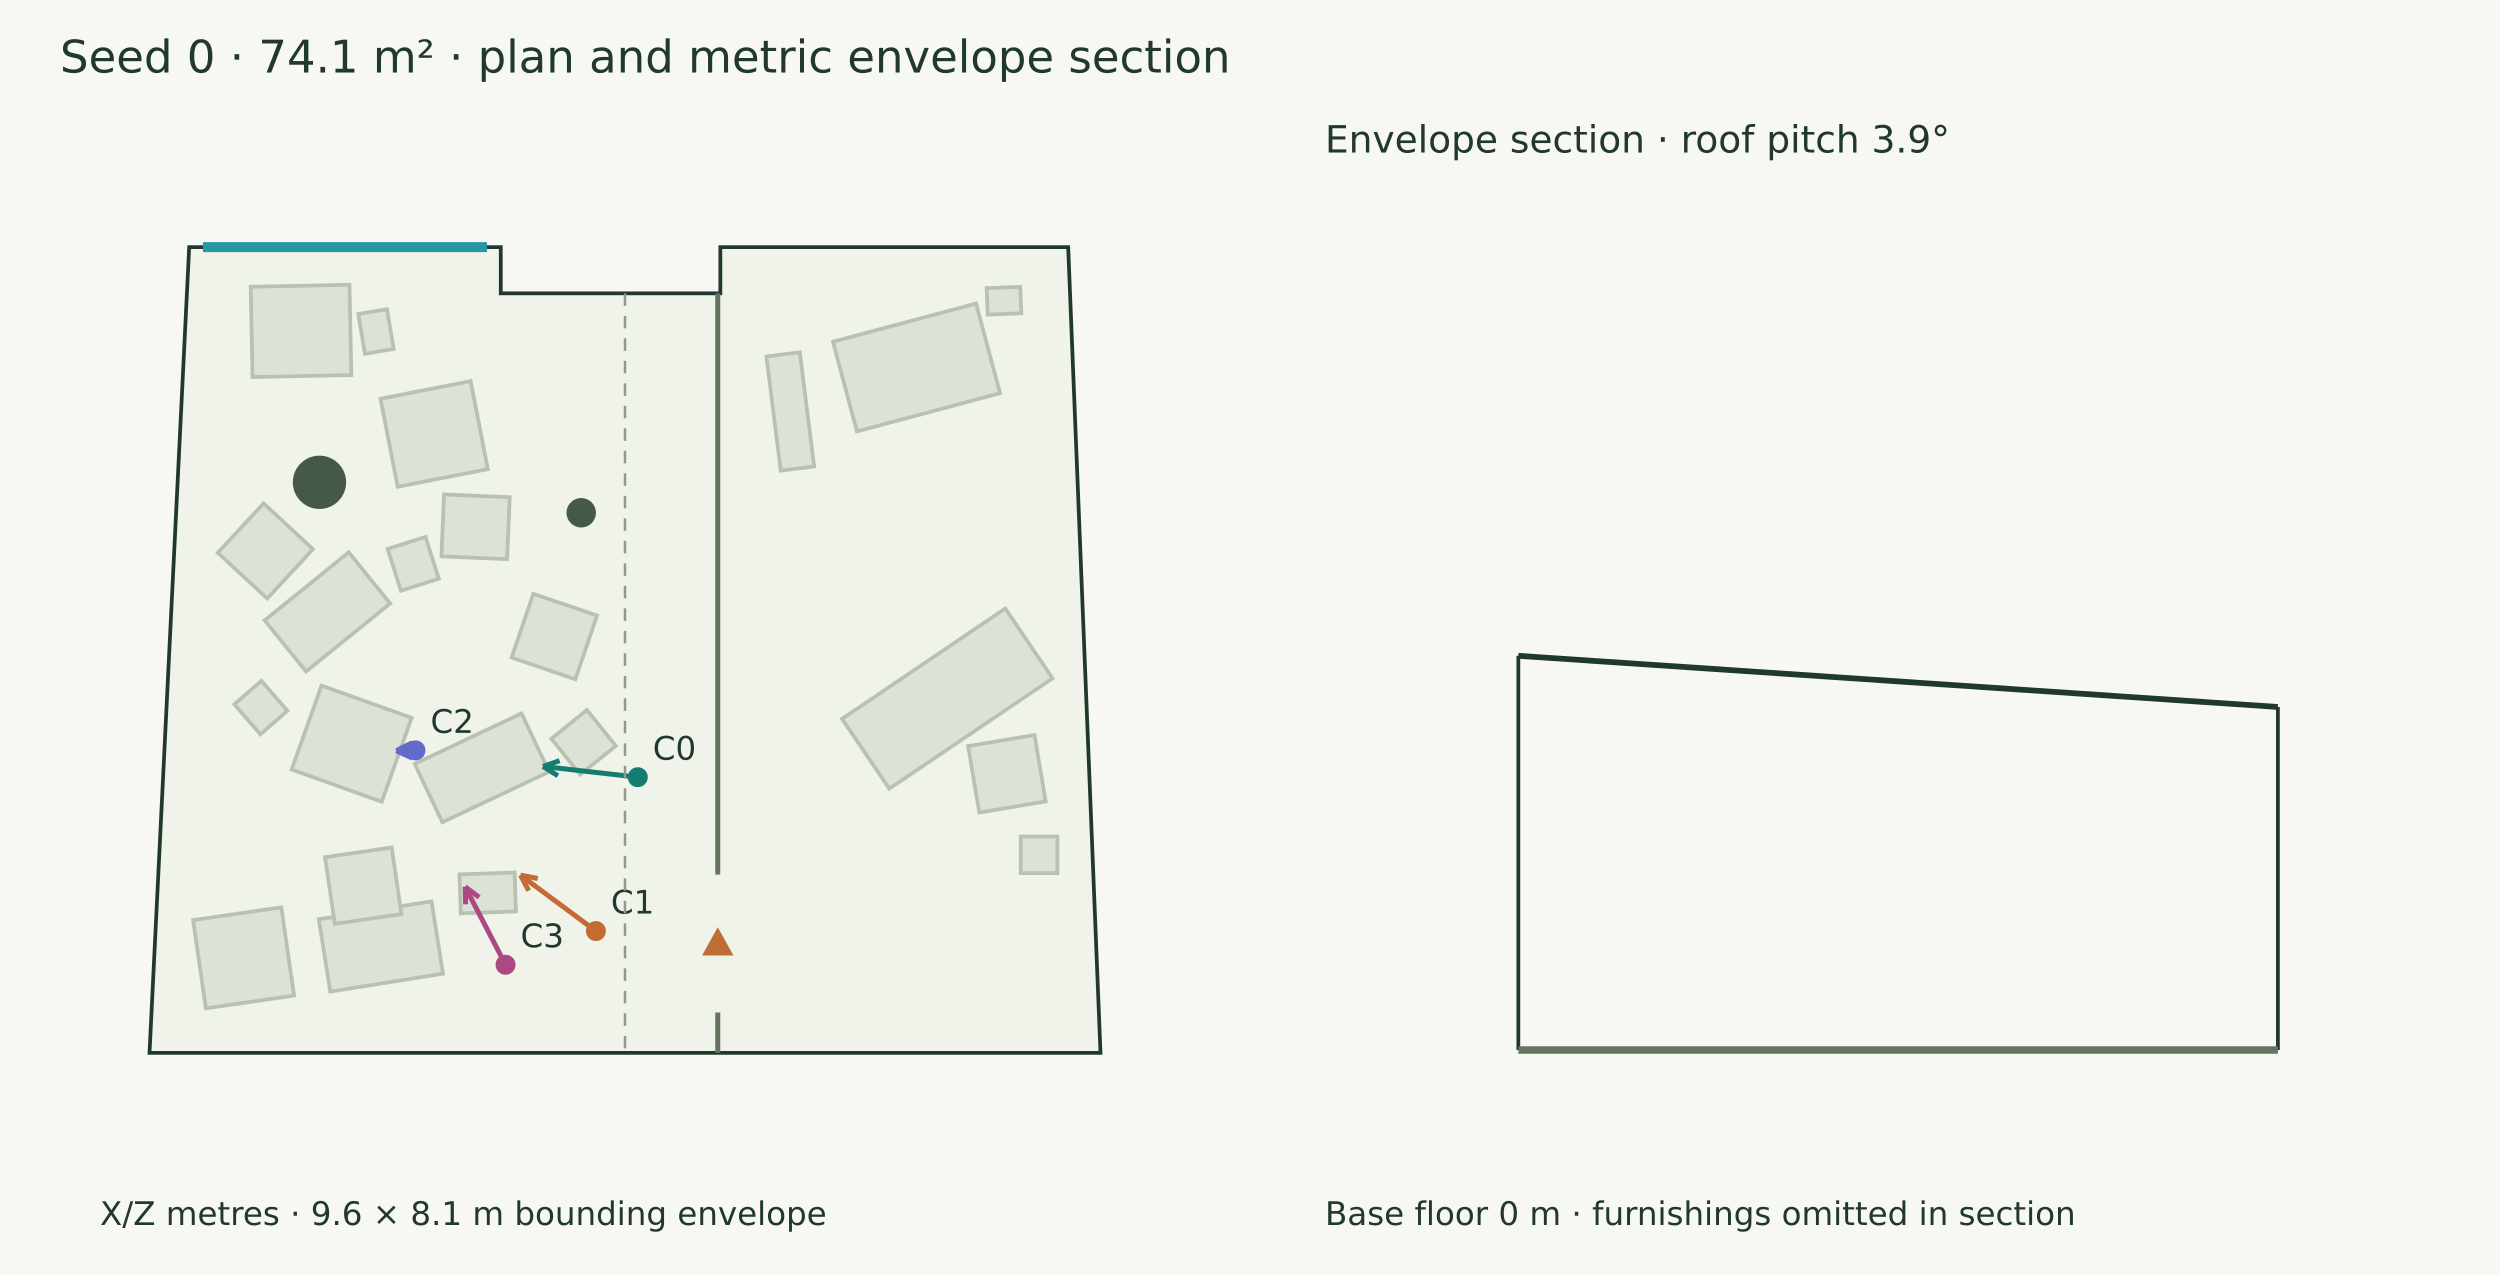
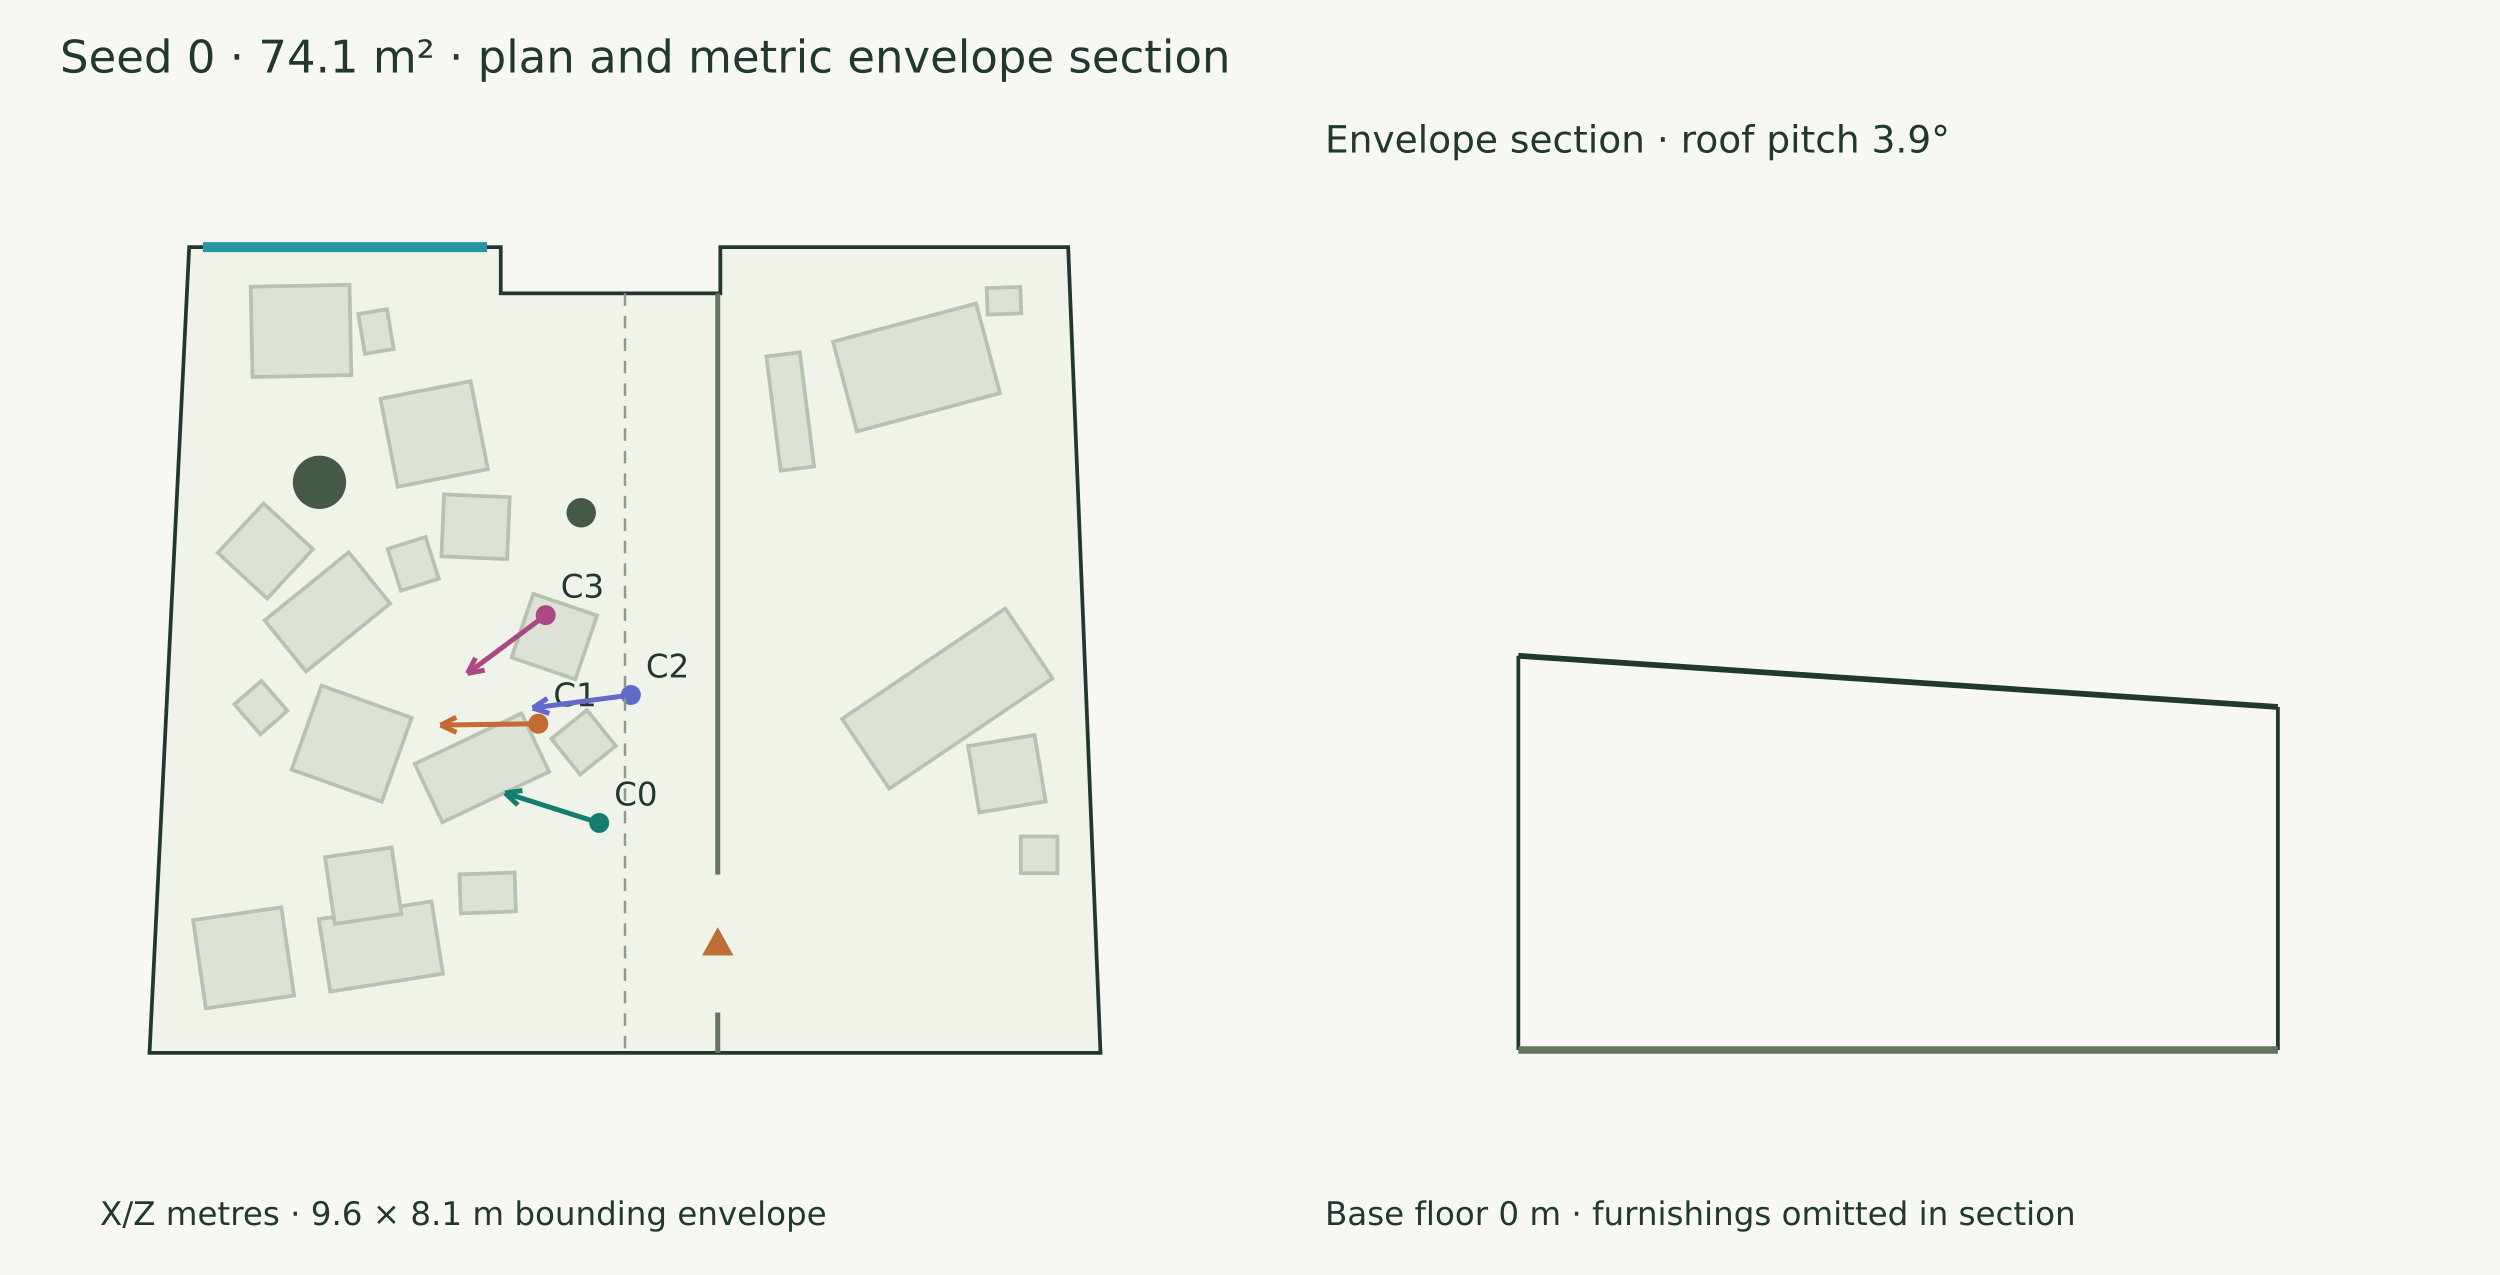
<svg xmlns="http://www.w3.org/2000/svg" width="1000" height="510" viewBox="0 0 1000 510">
  <rect width="100%" height="100%" fill="#f7f8f3" />
  <g font-family="DejaVu Sans" fill="#20382e">
    <text x="24.000" y="29.000" font-size="18">Seed 0 · 74.1 m² · plan and metric envelope section</text>
    <polygon points="75.672,98.846 200.308,98.846 200.308,117.336 288.138,117.336 288.138,98.846 427.272,98.846 440.194,421.154 59.806,421.154" fill="#eff3e9" stroke="#20382e" stroke-width="1.5" />
    <polygon points="219.638,308.702 176.926,328.887 165.893,305.539 208.605,285.354" fill="#dce3d6" stroke="#b7c2b0" stroke-width="1.5" />
    <polygon points="238.817,246.216 230.135,271.715 204.637,263.033 213.319,237.534" fill="#dce3d6" stroke="#b7c2b0" stroke-width="1.5" />
    <polygon points="164.672,287.132 152.693,320.689 116.640,307.819 128.619,274.262" fill="#dce3d6" stroke="#b7c2b0" stroke-width="1.5" />
    <polygon points="156.060,241.387 122.421,268.607 105.858,248.138 139.498,220.918" fill="#dce3d6" stroke="#b7c2b0" stroke-width="1.5" />
    <polygon points="125.190,219.659 106.879,239.414 87.124,221.103 105.435,201.348" fill="#dce3d6" stroke="#b7c2b0" stroke-width="1.5" />
    <polygon points="177.201,389.460 132.117,396.633 127.516,367.711 172.600,360.539" fill="#dce3d6" stroke="#b7c2b0" stroke-width="1.5" />
    <polygon points="160.569,365.638 133.917,369.539 130.015,342.887 156.667,338.986" fill="#dce3d6" stroke="#b7c2b0" stroke-width="1.5" />
    <polygon points="143.298,125.618 154.788,123.669 157.486,139.578 145.996,141.526" fill="#dce3d6" stroke="#b7c2b0" stroke-width="1.5" />
    <polygon points="336.831,287.545 402.112,243.394 421.008,271.333 355.726,315.484" fill="#dce3d6" stroke="#b7c2b0" stroke-width="1.5" />
    <polygon points="391.691,325.007 387.247,298.440 413.814,293.997 418.258,320.564" fill="#dce3d6" stroke="#b7c2b0" stroke-width="1.5" />
    <polygon points="333.187,136.699 390.420,121.406 400.005,157.275 342.772,172.569" fill="#dce3d6" stroke="#b7c2b0" stroke-width="1.5" />
    <polygon points="394.650,115.262 408.084,114.722 408.509,125.306 395.076,125.846" fill="#dce3d6" stroke="#b7c2b0" stroke-width="1.5" />
    <polygon points="319.918,140.915 325.658,186.582 312.295,188.262 306.555,142.595" fill="#dce3d6" stroke="#b7c2b0" stroke-width="1.5" />
    <polygon points="82.342,403.316 77.248,368.032 112.532,362.937 117.627,398.222" fill="#dce3d6" stroke="#b7c2b0" stroke-width="1.5" />
    <polygon points="408.306,334.602 422.963,334.602 422.963,349.259 408.306,349.259" fill="#dce3d6" stroke="#b7c2b0" stroke-width="1.5" />
    <polygon points="206.373,364.564 184.317,365.328 183.778,349.751 205.833,348.987" fill="#dce3d6" stroke="#b7c2b0" stroke-width="1.5" />
    <polygon points="114.981,284.323 104.149,293.731 93.728,281.733 104.561,272.325" fill="#dce3d6" stroke="#b7c2b0" stroke-width="1.5" />
    <polygon points="246.313,298.355 232.066,309.815 220.532,295.476 234.779,284.016" fill="#dce3d6" stroke="#b7c2b0" stroke-width="1.5" />
    <polygon points="101.010,150.814 100.282,114.705 139.803,113.908 140.531,150.017" fill="#dce3d6" stroke="#b7c2b0" stroke-width="1.5" />
    <polygon points="170.206,214.763 175.500,231.485 160.355,236.279 155.061,219.558" fill="#dce3d6" stroke="#b7c2b0" stroke-width="1.5" />
    <polygon points="177.632,197.774 203.894,198.900 202.833,223.666 176.571,222.540" fill="#dce3d6" stroke="#b7c2b0" stroke-width="1.5" />
    <polygon points="152.195,159.484 188.251,152.444 195.126,187.658 159.071,194.698" fill="#dce3d6" stroke="#b7c2b0" stroke-width="1.5" />
    <circle cx="232.488" cy="205.104" r="5.888" fill="#45594a" />
    <circle cx="127.786" cy="192.922" r="10.661" fill="#45594a" />
    <path d="M287.105,117.336 L287.105,349.840" stroke="#65745f" stroke-width="2" fill="none" />
    <path d="M287.105,405.014 L287.105,421.154" stroke="#65745f" stroke-width="2" fill="none" />
    <polygon points="287.105,372.427 282.105,381.427 292.105,381.427" fill="#bc6e35" stroke="#bc6e35" stroke-width="1.5" />
    <path d="M81.183,98.846 L194.796,98.846" stroke="#2797a5" stroke-width="4" fill="none" />
-     <path d="M255.110,310.886 L217.221,306.572" stroke="#147d70" stroke-width="2" fill="none" />
-     <path d="M217.221,306.572 L223.828,304.260" stroke="#147d70" stroke-width="2" fill="none" />
-     <path d="M217.221,306.572 L223.139,310.310" stroke="#147d70" stroke-width="2" fill="none" />
-     <circle cx="255.11" cy="310.886" r="4" fill="#147d70" />
-     <text x="261.110" y="303.886" font-size="13">C0</text>
-     <path d="M238.361,372.422 L208.218,350.082" stroke="#c56a33" stroke-width="2" fill="none" />
-     <path d="M208.218,350.082 L215.094,351.389" stroke="#c56a33" stroke-width="2" fill="none" />
-     <path d="M208.218,350.082 L211.469,356.281" stroke="#c56a33" stroke-width="2" fill="none" />
-     <circle cx="238.361" cy="372.422" r="4" fill="#c56a33" />
-     <text x="244.361" y="365.422" font-size="13">C1</text>
-     <path d="M166.191,300.155 L158.527,300.271" stroke="#626aca" stroke-width="2" fill="none" />
-     <path d="M158.527,300.271 L164.783,297.131" stroke="#626aca" stroke-width="2" fill="none" />
-     <path d="M158.527,300.271 L164.876,303.220" stroke="#626aca" stroke-width="2" fill="none" />
-     <circle cx="166.191" cy="300.155" r="4" fill="#626aca" />
-     <text x="172.191" y="293.155" font-size="13">C2</text>
-     <path d="M202.221,385.899 L186.052,354.725" stroke="#aa4984" stroke-width="2" fill="none" />
-     <path d="M186.052,354.725 L191.657,358.919" stroke="#aa4984" stroke-width="2" fill="none" />
-     <path d="M186.052,354.725 L186.252,361.723" stroke="#aa4984" stroke-width="2" fill="none" />
-     <circle cx="202.221" cy="385.899" r="4" fill="#aa4984" />
-     <text x="208.221" y="378.899" font-size="13">C3</text>
+     <path d="M239.677,329.184 L202.054,317.188" stroke="#147d70" stroke-width="2" fill="none" />
+     <path d="M202.054,317.188 L208.984,316.202" stroke="#147d70" stroke-width="2" fill="none" />
+     <path d="M202.054,317.188 L207.135,322.004" stroke="#147d70" stroke-width="2" fill="none" />
+     <circle cx="239.677" cy="329.184" r="4" fill="#147d70" />
+     <text x="245.677" y="322.184" font-size="13">C0</text>
+     <path d="M215.336,289.498 L176.228,290.026" stroke="#c56a33" stroke-width="2" fill="none" />
+     <path d="M176.228,290.026 L182.490,286.897" stroke="#c56a33" stroke-width="2" fill="none" />
+     <path d="M176.228,290.026 L182.572,292.986" stroke="#c56a33" stroke-width="2" fill="none" />
+     <circle cx="215.336" cy="289.498" r="4" fill="#c56a33" />
+     <text x="221.336" y="282.498" font-size="13">C1</text>
+     <path d="M252.350,277.992 L213.086,283.196" stroke="#626aca" stroke-width="2" fill="none" />
+     <path d="M213.086,283.196 L218.935,279.350" stroke="#626aca" stroke-width="2" fill="none" />
+     <path d="M213.086,283.196 L219.735,285.386" stroke="#626aca" stroke-width="2" fill="none" />
+     <circle cx="252.35" cy="277.992" r="4" fill="#626aca" />
+     <text x="258.350" y="270.992" font-size="13">C2</text>
+     <path d="M218.289,246.059 L186.989,269.365" stroke="#aa4984" stroke-width="2" fill="none" />
+     <path d="M186.989,269.365 L190.226,263.159" stroke="#aa4984" stroke-width="2" fill="none" />
+     <path d="M186.989,269.365 L193.863,268.043" stroke="#aa4984" stroke-width="2" fill="none" />
+     <circle cx="218.289" cy="246.059" r="4" fill="#aa4984" />
+     <text x="224.289" y="239.059" font-size="13">C3</text>
    <text x="40.000" y="490.000" font-size="13">X/Z metres · 9.6 × 8.1 m bounding envelope</text>
    <path d="M250.000,117.336 L250.000,421.154" stroke="#909a8b" stroke-width="1" stroke-dasharray="5 4" fill="none" />
    <path d="M607.336,262.332 L911.154,282.795" stroke="#20382e" stroke-width="2.3" fill="none" />
    <path d="M607.336,420.000 L607.336,262.332" stroke="#20382e" stroke-width="1.5" fill="none" />
    <path d="M911.154,420.000 L911.154,282.795" stroke="#20382e" stroke-width="1.5" fill="none" />
    <path d="M607.336,420.000 L911.154,420.000" stroke="#65745f" stroke-width="3" fill="none" />
    <path d="M607.336,420.000 L607.336,420.000" stroke="#8d9a85" stroke-width="1" fill="none" />
    <path d="M911.154,420.000 L911.154,420.000" stroke="#8d9a85" stroke-width="1" fill="none" />
    <text x="530.000" y="61.000" font-size="15">Envelope section · roof pitch 3.9°</text>
    <text x="530.000" y="490.000" font-size="13">Base floor 0 m · furnishings omitted in section</text>
  </g>
</svg>
